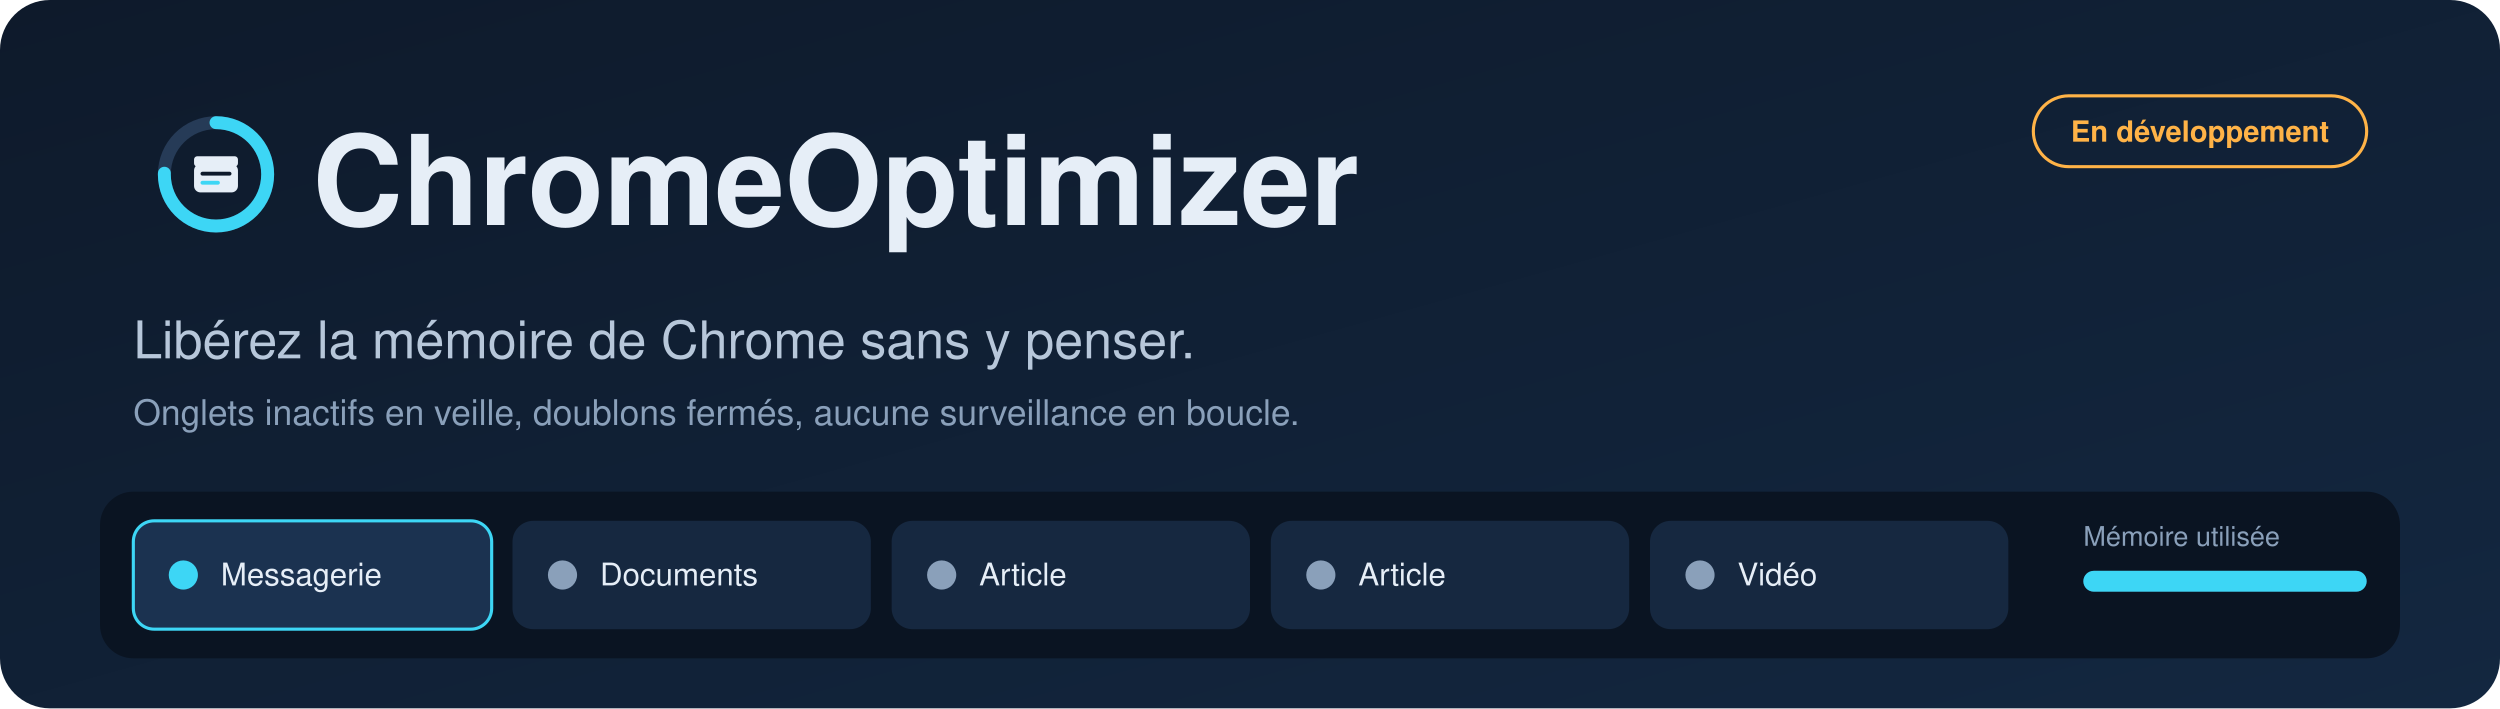
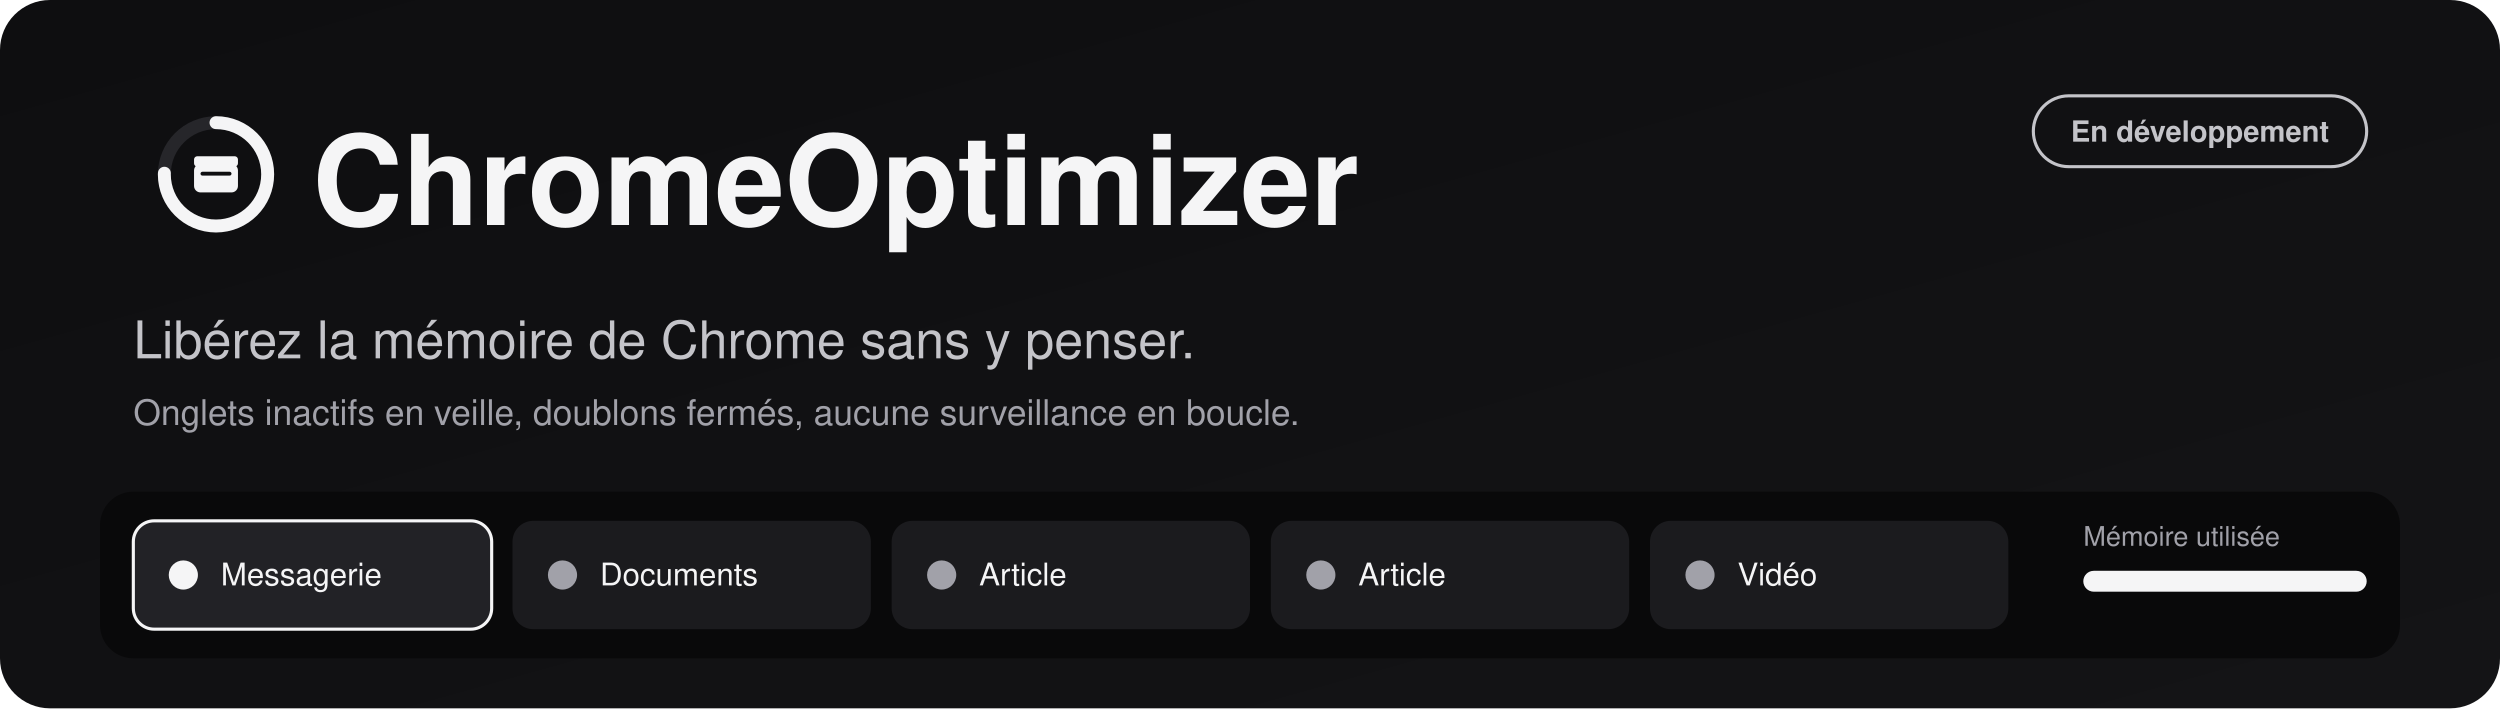
<svg xmlns="http://www.w3.org/2000/svg" viewBox="0 0 1200 340" width="1200" height="340" role="img" aria-labelledby="t d">
  <defs>
    <linearGradient id="bg" x1="0" y1="0" x2="1" y2="1">
-       <stop offset="0" stop-color="#0E1A2B" />
-       <stop offset="1" stop-color="#132740" />
+       <stop offset="0" stop-color="#0E0E10" />
+       <stop offset="1" stop-color="#141416" />
    </linearGradient>
  </defs>
  <style>
text{font-family:"Segoe UI",system-ui,-apple-system,Helvetica,Arial,sans-serif}
.sleep{animation:sleep 10s ease-in-out infinite}
@keyframes sleep{0%,20%{opacity:1}28%,84%{opacity:.4}94%,100%{opacity:1}}
.zz{opacity:0;animation:zz 10s ease-in-out infinite}
@keyframes zz{0%,24%{opacity:0}30%,84%{opacity:1}92%,100%{opacity:0}}
.dupbg{animation:flash 10s infinite}
- @keyframes flash{0%,34%{fill:#162840}38%,42%{fill:#5A4220}48%,100%{fill:#162840}}
+ @keyframes flash{0%,34%{fill:#1B1B1E}38%,42%{fill:#37373D}48%,100%{fill:#1B1B1E}}
.duptag{opacity:0;animation:tag 10s infinite}
@keyframes tag{0%,35%{opacity:0}38%,44%{opacity:1}48%,100%{opacity:0}}
.dup{transform-box:fill-box;transform-origin:0 50%;animation:collapse 10s ease-in-out infinite}
@keyframes collapse{0%,48%{transform:scaleX(1);opacity:1}58%,86%{transform:scaleX(0);opacity:0}94%,100%{transform:scaleX(1);opacity:1}}
.shift{animation:shift 10s ease-in-out infinite}
@keyframes shift{0%,48%{transform:translateX(0)}58%,86%{transform:translateX(-182px)}94%,100%{transform:translateX(0)}}
.ram{transform-box:fill-box;transform-origin:0 50%;animation:ram 10s ease-in-out infinite}
@keyframes ram{0%,46%{transform:scaleX(1)}62%,86%{transform:scaleX(.55)}94%,100%{transform:scaleX(1)}}
@media (prefers-reduced-motion:reduce){.sleep,.zz,.dupbg,.duptag,.dup,.shift,.ram{animation:none}}
</style>
  <rect width="1200" height="340" rx="24" fill="url(#bg)" />
  <g transform="translate(64 44) scale(.62)">
-     <circle cx="64" cy="64" r="40" fill="none" stroke="#263B57" stroke-width="10" />
-     <circle cx="64" cy="64" r="40" fill="none" stroke="#3DD6F5" stroke-width="10" stroke-linecap="round" stroke-dasharray="251.3" stroke-dashoffset="62" transform="rotate(-90 64 64)" />
-     <rect x="47" y="50" width="34" height="8" rx="2.5" fill="#E6EEF7" />
-     <rect x="47" y="56" width="34" height="22" rx="5" fill="#E6EEF7" />
-     <rect x="52" y="62" width="24" height="3" rx="1.5" fill="#0E1A2B" />
-     <rect x="52" y="69" width="15" height="3" rx="1.5" fill="#3DD6F5" />
+     <circle cx="64" cy="64" r="40" fill="none" stroke="#26262A" stroke-width="10" />
+     <circle cx="64" cy="64" r="40" fill="none" stroke="#F5F5F6" stroke-width="10" stroke-linecap="round" stroke-dasharray="251.3" stroke-dashoffset="62" transform="rotate(-90 64 64)" />
+     <rect x="47" y="50" width="34" height="8" rx="2.5" fill="#F5F5F6" />
+     <rect x="47" y="56" width="34" height="22" rx="5" fill="#F5F5F6" />
+     <rect x="52" y="62" width="24" height="3" rx="1.5" fill="#0E0E10" />
+     <rect x="52" y="69" width="15" height="3" rx="1.5" fill="#F5F5F6" />
  </g>
-   <text x="150" y="108" font-size="60" font-weight="800" fill="#E6EEF7">ChromeOptimizer</text>
-   <text x="64" y="172" font-size="25" fill="#B7C7DA">Libérez la mémoire de Chrome sans y penser.</text>
-   <text x="64" y="204" font-size="17" fill="#8AA0BA">Onglets inactifs en veille, doublons fermés, aucune surveillance en boucle.</text>
-   <rect x="976" y="46" width="160" height="34" rx="17" fill="none" stroke="#FFB347" stroke-width="1.5" />
-   <text x="1056" y="68" font-size="14" font-weight="600" fill="#FFB347" text-anchor="middle">En développement</text>
-   <rect x="48" y="236" width="1104" height="80" rx="16" fill="#0A1422" />
+   <text x="150" y="108" font-size="60" font-weight="800" fill="#F5F5F6">ChromeOptimizer</text>
+   <text x="64" y="172" font-size="25" fill="#C4C4C9">Libérez la mémoire de Chrome sans y penser.</text>
+   <text x="64" y="204" font-size="17" fill="#A1A1A9">Onglets inactifs en veille, doublons fermés, aucune surveillance en boucle.</text>
+   <rect x="976" y="46" width="160" height="34" rx="17" fill="none" stroke="#C4C4C9" stroke-width="1.5" />
+   <text x="1056" y="68" font-size="14" font-weight="600" fill="#C4C4C9" text-anchor="middle">En développement</text>
+   <rect x="48" y="236" width="1104" height="80" rx="16" fill="#09090A" />
  <g>
    <g>
-       <rect x="64" y="250" width="172" height="52" rx="10" fill="#1B3250" stroke="#3DD6F5" stroke-width="1.5" />
-       <circle cx="88" cy="276" r="7" fill="#3DD6F5" />
-       <text x="106" y="281" font-size="15" fill="#E6EEF7">Messagerie</text>
+       <rect x="64" y="250" width="172" height="52" rx="10" fill="#222226" stroke="#F5F5F6" stroke-width="1.5" />
+       <circle cx="88" cy="276" r="7" fill="#F5F5F6" />
+       <text x="106" y="281" font-size="15" fill="#F5F5F6">Messagerie</text>
    </g>
  </g>
  <g>
    <g class="sleep">
-       <rect x="246" y="250" width="172" height="52" rx="10" fill="#162840" />
-       <circle cx="270" cy="276" r="7" fill="#8AA0BA" />
-       <text x="288" y="281" font-size="15" fill="#E6EEF7">Documents</text>
+       <rect x="246" y="250" width="172" height="52" rx="10" fill="#1B1B1E" />
+       <circle cx="270" cy="276" r="7" fill="#A1A1A9" />
+       <text x="288" y="281" font-size="15" fill="#F5F5F6">Documents</text>
    </g>
-     <text class="zz" x="388" y="281" font-size="14" font-weight="700" fill="#3DD6F5">zz</text>
+     <text class="zz" x="388" y="281" font-size="14" font-weight="700" fill="#F5F5F6">zz</text>
  </g>
  <g>
    <g>
-       <rect x="428" y="250" width="172" height="52" rx="10" fill="#162840" />
-       <circle cx="452" cy="276" r="7" fill="#8AA0BA" />
-       <text x="470" y="281" font-size="15" fill="#E6EEF7">Article</text>
+       <rect x="428" y="250" width="172" height="52" rx="10" fill="#1B1B1E" />
+       <circle cx="452" cy="276" r="7" fill="#A1A1A9" />
+       <text x="470" y="281" font-size="15" fill="#F5F5F6">Article</text>
    </g>
  </g>
  <g class="dup">
    <g>
-       <rect class="dupbg" x="610" y="250" width="172" height="52" rx="10" fill="#162840" />
-       <circle cx="634" cy="276" r="7" fill="#8AA0BA" />
-       <text x="652" y="281" font-size="15" fill="#E6EEF7">Article</text>
+       <rect class="dupbg" x="610" y="250" width="172" height="52" rx="10" fill="#1B1B1E" />
+       <circle cx="634" cy="276" r="7" fill="#A1A1A9" />
+       <text x="652" y="281" font-size="15" fill="#F5F5F6">Article</text>
    </g>
-     <text class="duptag" x="714" y="281" font-size="13" font-weight="600" fill="#FFB347">doublon</text>
+     <text class="duptag" x="714" y="281" font-size="13" font-weight="600" fill="#C4C4C9">doublon</text>
  </g>
  <g class="shift">
    <g class="sleep">
-       <rect x="792" y="250" width="172" height="52" rx="10" fill="#162840" />
-       <circle cx="816" cy="276" r="7" fill="#8AA0BA" />
-       <text x="834" y="281" font-size="15" fill="#E6EEF7">Vidéo</text>
+       <rect x="792" y="250" width="172" height="52" rx="10" fill="#1B1B1E" />
+       <circle cx="816" cy="276" r="7" fill="#A1A1A9" />
+       <text x="834" y="281" font-size="15" fill="#F5F5F6">Vidéo</text>
    </g>
-     <text class="zz" x="934" y="281" font-size="14" font-weight="700" fill="#3DD6F5">zz</text>
+     <text class="zz" x="934" y="281" font-size="14" font-weight="700" fill="#F5F5F6">zz</text>
  </g>
-   <text x="1000" y="262" font-size="13" fill="#8AA0BA">Mémoire utilisée</text>
-   <rect x="1000" y="274" width="136" height="10" rx="5" fill="#263B57" />
-   <rect class="ram" x="1000" y="274" width="136" height="10" rx="5" fill="#3DD6F5" />
+   <text x="1000" y="262" font-size="13" fill="#A1A1A9">Mémoire utilisée</text>
+   <rect x="1000" y="274" width="136" height="10" rx="5" fill="#26262A" />
+   <rect class="ram" x="1000" y="274" width="136" height="10" rx="5" fill="#F5F5F6" />
</svg>
